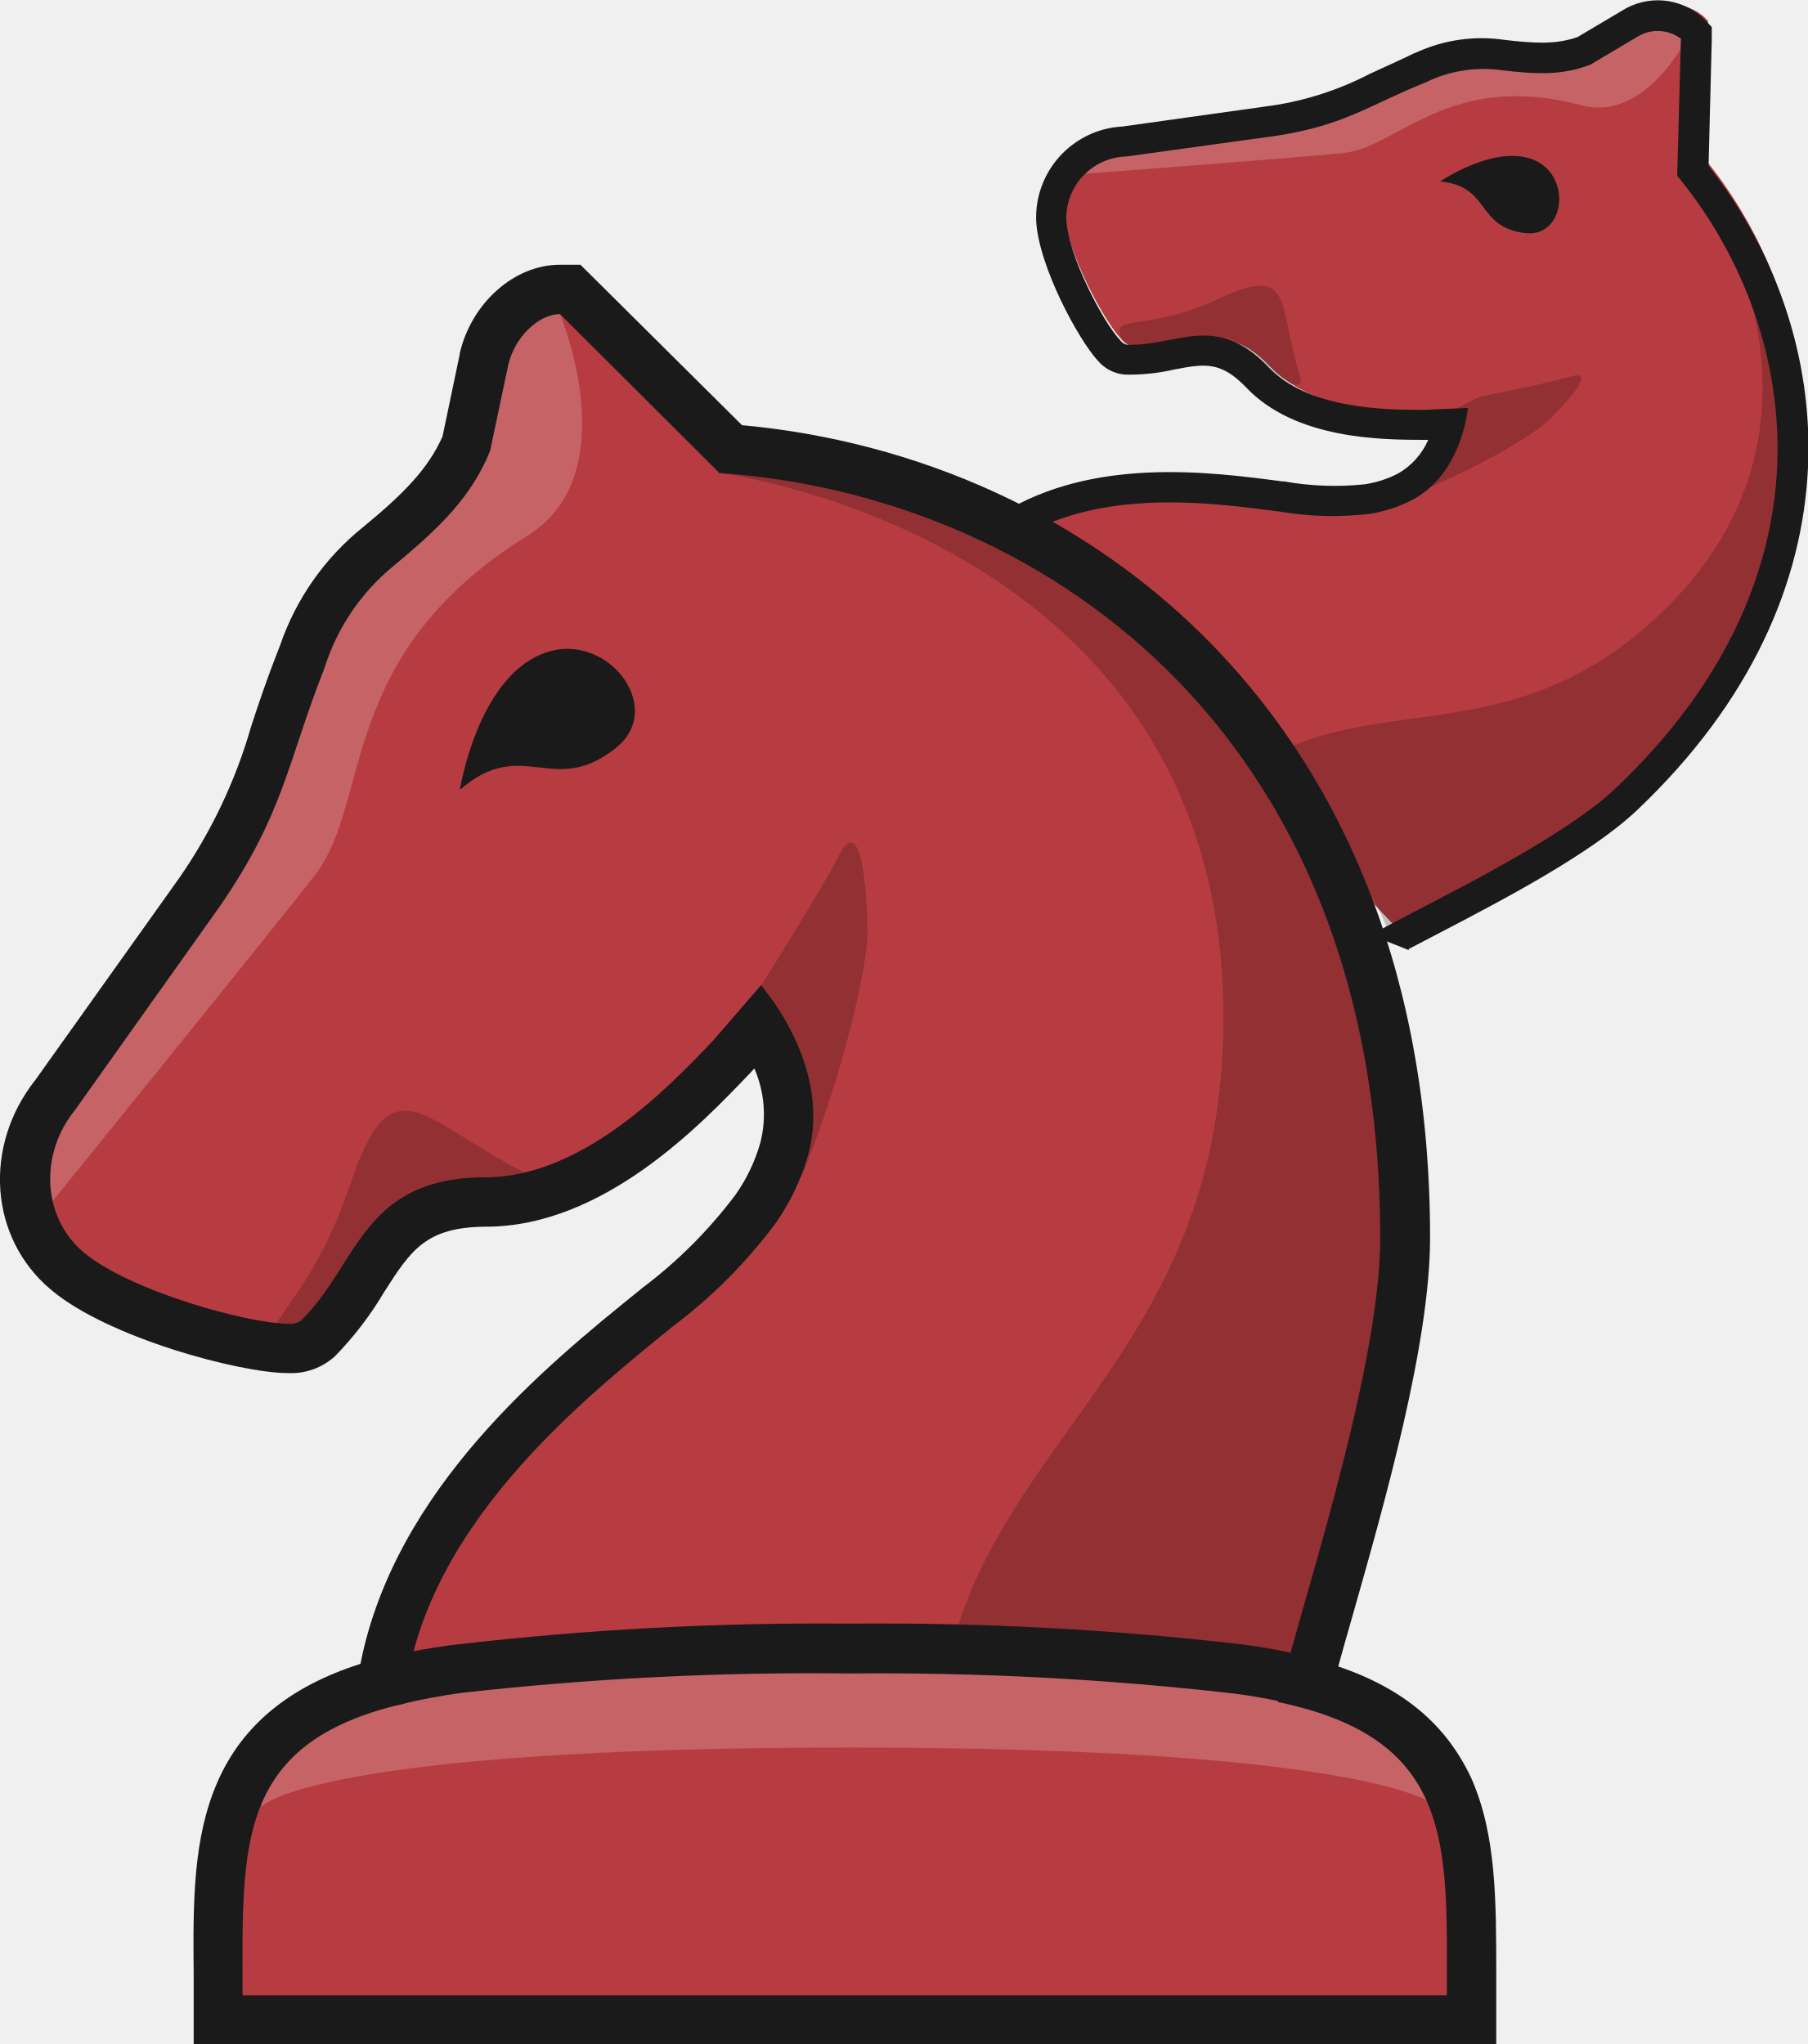
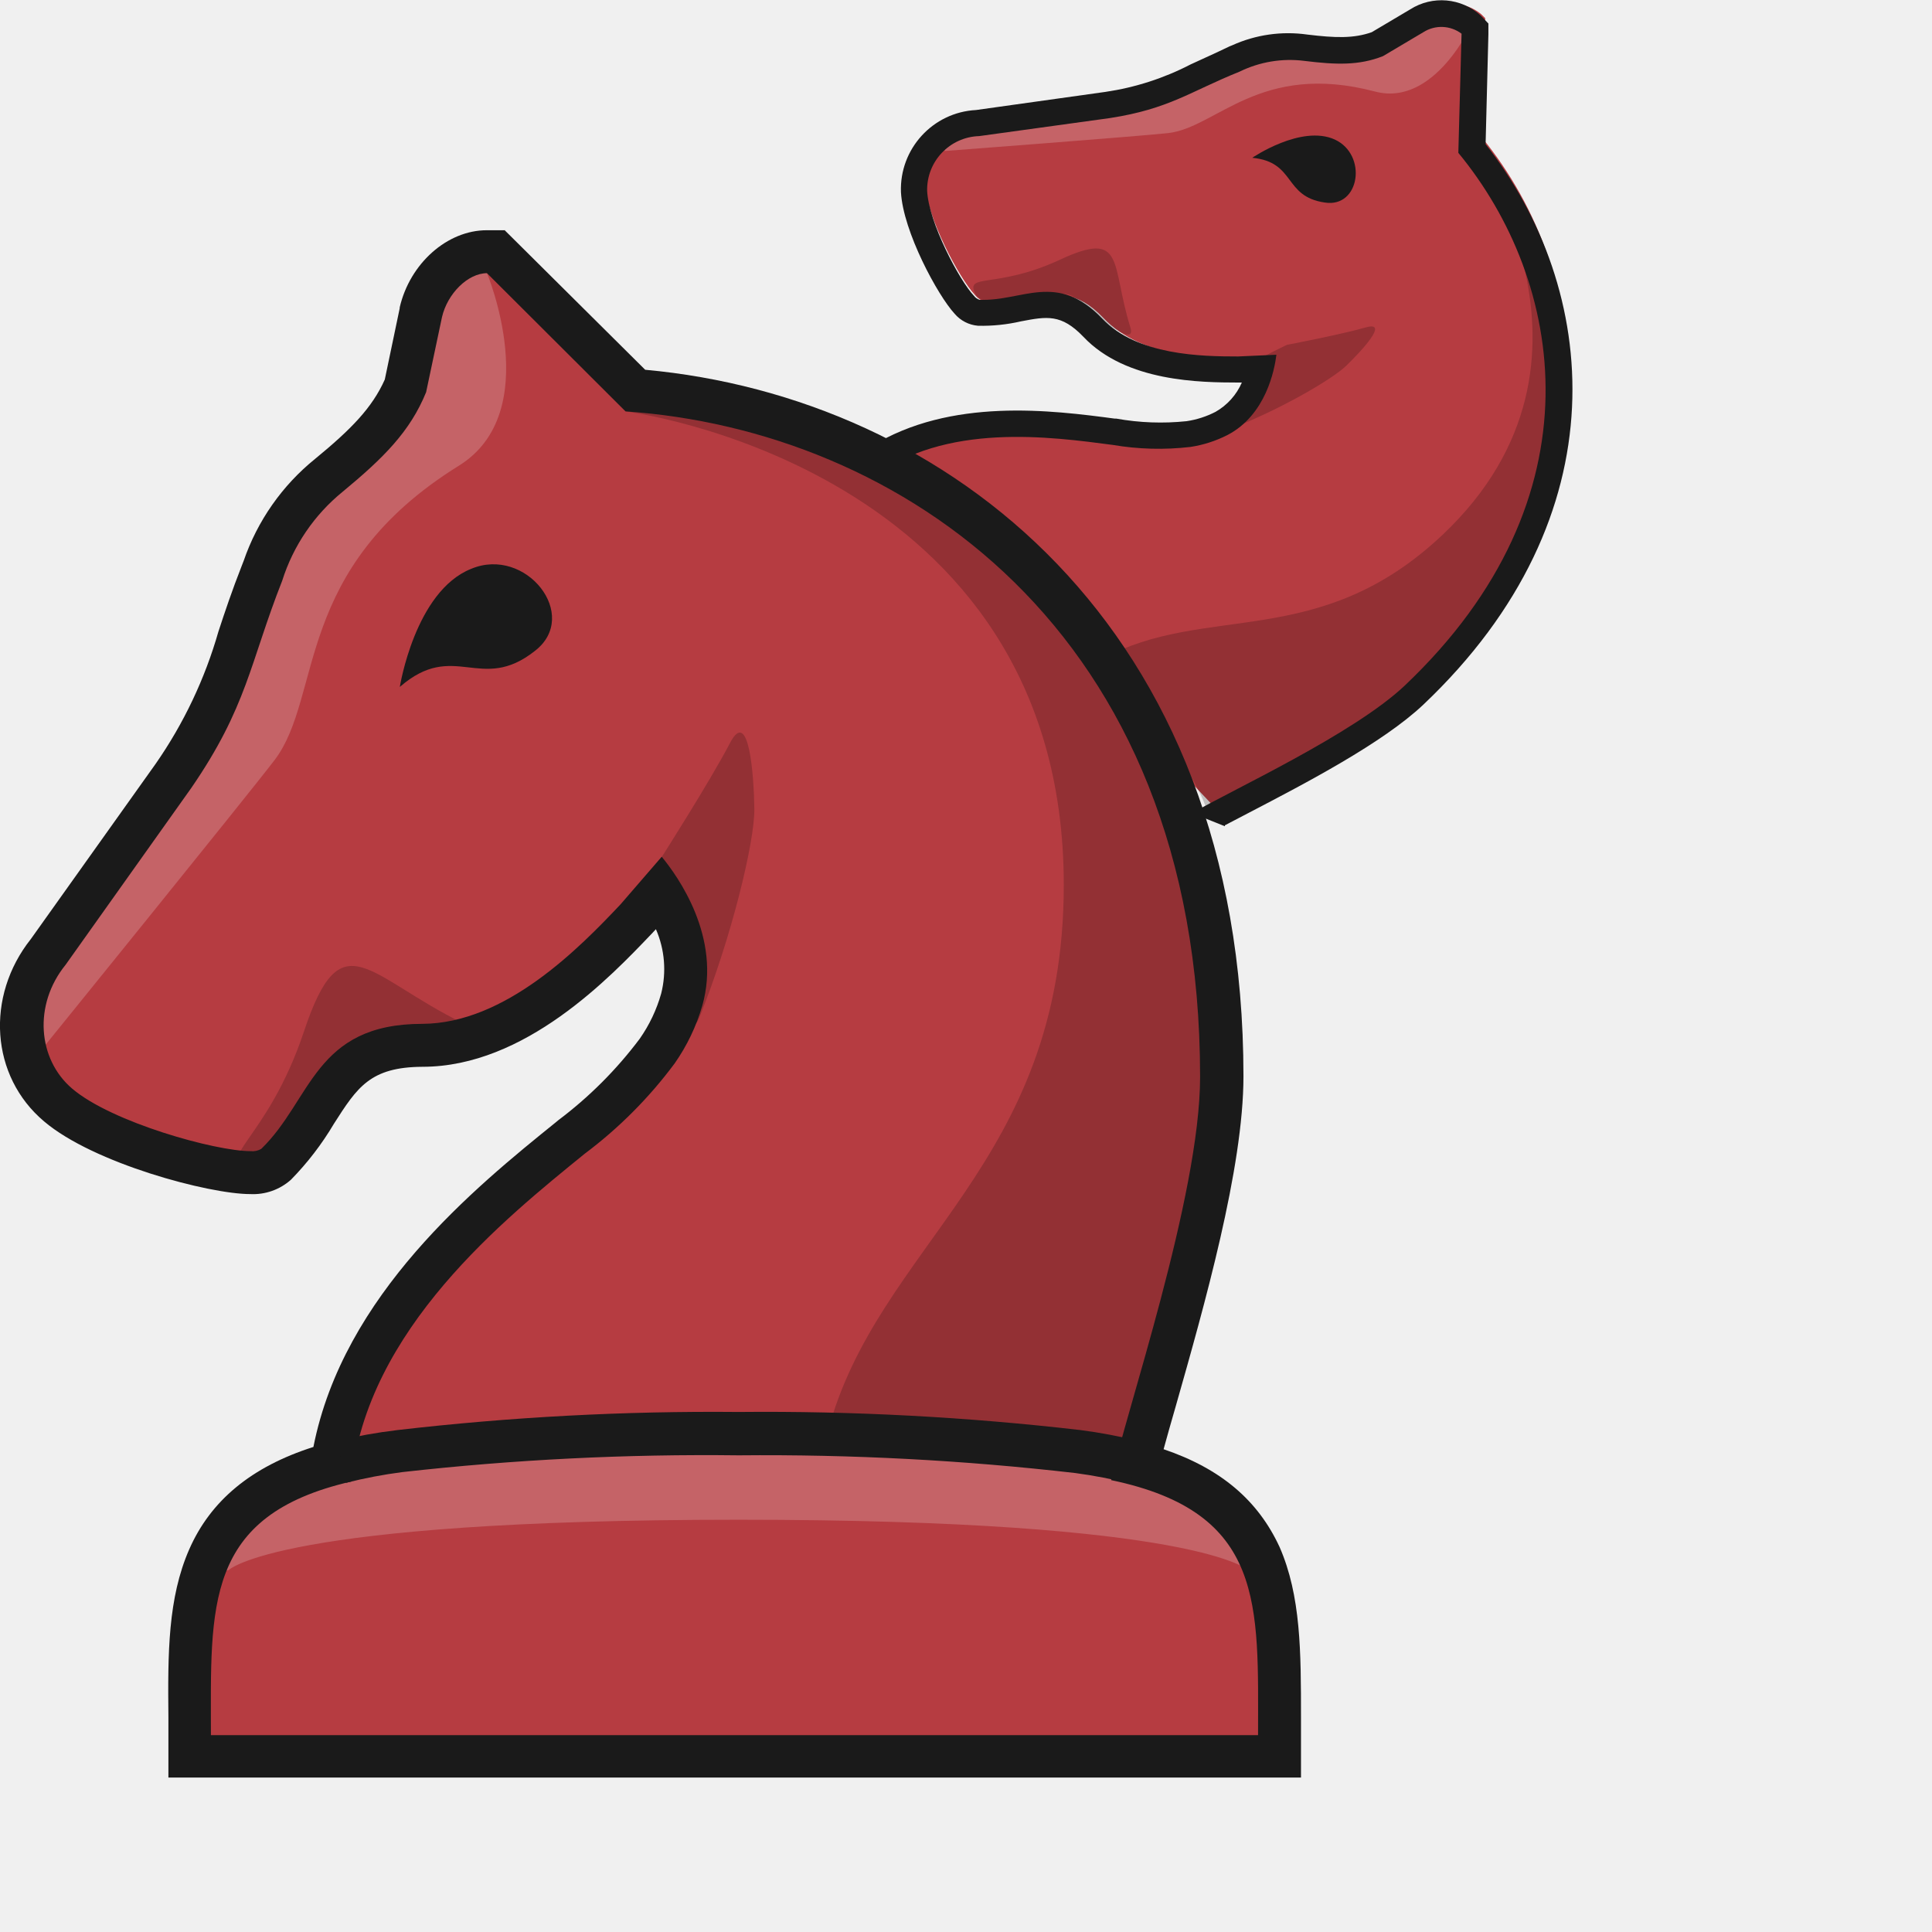
- <svg xmlns="http://www.w3.org/2000/svg" viewBox="0 0 146.44 165.61">
+ <svg xmlns="http://www.w3.org/2000/svg" viewBox="0 0 180 180">
  <defs>
    <style>.cls-1{fill:#b63c41;}.cls-2,.cls-5{opacity:0.2;}.cls-3,.cls-6{fill:#fff;}.cls-4{fill:#1a1a1a;}.cls-5,.cls-8{fill:#040000;}.cls-5,.cls-6,.cls-8{isolation:isolate;}.cls-6,.cls-7,.cls-8{opacity:0.2;}</style>
  </defs>
-   <g id="图层_2" data-name="图层 2">
-     <g id="图层_1-2" data-name="图层 1">
+   <g id="Layer_2" data-name="Layer 2">
+     <g id="Layer_1-2" data-name="Layer 1">
      <path class="cls-1" d="M113.37,75.43c.88-.49,2-1.08,3.3-1.75,5.19-2.7,12.3-6.4,16-9.87C141.3,55.62,146,46,146.17,36a36,36,0,0,0-8.09-23.17l.29-10.66V1.69L138,1.32A4.28,4.28,0,0,0,133,1l-3.65,2.23c-1.94.73-3.85.68-6.66.33a11.61,11.61,0,0,0-6.39,1l-.25.1c-1.39.56-2.56,1.11-3.59,1.58a26.42,26.42,0,0,1-8.25,2.67L92.06,10.54a6.21,6.21,0,0,0-5.93,6.38c.18,3.3,3.24,9,4.7,10.56a2.08,2.08,0,0,0,1.36.74,14.79,14.79,0,0,0,3.69-.39c2.56-.48,4.42-.82,6.92,1.79,3.65,3.86,10.33,3.88,13.53,3.89h0l2-.09a7.78,7.78,0,0,1-3.64,5.11,9.91,9.91,0,0,1-3.08,1,24.48,24.48,0,0,1-6.89-.19l-.15,0c-5.84-.78-15.52-2.09-22.64,2.9" />
      <g class="cls-2">
        <path class="cls-3" d="M128.11,8.53c5.59,1.47,9.06-6.39,9.06-6.39a3.05,3.05,0,0,0-3.86-.54l-3.68,2.25c-2.08.79-4.07.75-7,.39a10.93,10.93,0,0,0-6.07.9l-.25.11c-1.37.55-2.48,1.07-3.55,1.56a27.41,27.41,0,0,1-8.4,2.73L92.21,11.27h-.39A3.64,3.64,0,0,0,88,14.07s18.33-1.39,20.83-1.67C113.35,11.9,117.38,5.7,128.11,8.53Z" />
      </g>
      <path class="cls-4" d="M124.36,13c-3.13-1.42-7.69,1.7-7.69,1.7,4.09.4,2.87,3.61,6.76,4.17C126.7,19.39,127.43,14.42,124.36,13Z" />
      <path class="cls-5" d="M127.23,30.51c-2.31.66-7.33,1.62-7.33,1.62s-.83.39-2,1c0,0,1,.82-1.79,3.76-.72.77-3,3.66-1.46,3.06,4.57-1.77,9.45-4.59,10.78-5.88S129.53,29.85,127.23,30.51Z" />
      <path class="cls-5" d="M136.85,13.28s14.85,20.19-2.43,36.53c-11.57,10.94-22.07,6.3-31.78,11.6,0,0,8,8.62,9.82,14.1,0,0,14.83-6.34,21.34-12.5C140.46,56.71,156,32.47,136.85,13.28Z" />
      <path class="cls-5" d="M105.31,30.49c-1.84-5.9-.44-9.14-6.56-6.29-5.93,2.75-8.86,1.21-7.88,3.18s7.86-.94,9.21.32S106,32.7,105.31,30.49Z" />
      <path class="cls-4" d="M103.66,41.45a25.53,25.53,0,0,0,7.25.19,11.33,11.33,0,0,0,3.45-1.11c3.58-1.86,4.39-6.08,4.56-7.48l-3.56.16c-3.41,0-9.4-.09-12.66-3.52-4.23-4.43-7.45-1.59-11.44-1.76a1,1,0,0,1-.51-.36c-1.37-1.44-4.22-6.84-4.37-9.78a5,5,0,0,1,4.85-5.11L103.41,11c5.55-.86,7.44-2.46,12.09-4.33a10.65,10.65,0,0,1,6-1c3,.37,5.11.44,7.35-.44L132.61,3a3.12,3.12,0,0,1,3.56.14v0h0l-.3,11.1c9.82,11.9,13.51,32.1-5,49.64-4.79,4.53-16.22,9.78-19.81,11.88l3.06,1.22,0-.09,2.24-1.17c5.26-2.74,12.45-6.48,16.25-10.07,18.61-17.64,16.39-38.75,5.8-52.22l.26-10.24,0-1-.71-.74a5.42,5.42,0,0,0-6.57-.58l0,0L127.8,3c-1.68.59-3.36.54-6,.22a12.66,12.66,0,0,0-7,1l-.25.1C113.15,5,112,5.5,110.93,6A25.2,25.2,0,0,1,103,8.56L90.94,10.25a7.39,7.39,0,0,0-7,7.65c.2,3.68,3.43,9.63,5,11.33a3.21,3.21,0,0,0,2.18,1.12,16.12,16.12,0,0,0,4-.41c2.42-.46,3.75-.71,5.81,1.43,4,4.24,11,4.26,14.41,4.27h.36a5.8,5.8,0,0,1-2.45,2.73,8.62,8.62,0,0,1-2.7.87A23.26,23.26,0,0,1,104,39l-.15,0c-5.81-.77-15.27-2-22.68,2.59l0,3C88,39.29,98,40.71,103.66,41.45Z" />
      <path class="cls-1" d="M46.18,23.43h-.83c-2.72,0-5.43,2.48-6.16,5.64L37.74,36c-1.32,3.14-3.54,5.36-7.13,8.32A19.11,19.11,0,0,0,24.55,53l-.17.42c-.9,2.29-1.56,4.3-2.16,6.07A43.52,43.52,0,0,1,16.11,72.3L4.48,88.68C.86,93.19,1.26,99.44,5.4,103s14.4,6.3,17.9,6.3a3.33,3.33,0,0,0,2.42-.78,24.61,24.61,0,0,0,3.7-4.85c2.31-3.6,4-6.2,9.93-6.23,8.73,0,16.28-8,19.91-11.76h0l2.18-2.52c1.46,2.33,3.14,6.13,2,10.11A16.42,16.42,0,0,1,61.14,98a40.16,40.16,0,0,1-8,8l-.19.16c-7.52,6.08-20,16.15-22.08,30.28-13.33,3.64-13.3,12.93-13.27,23.62v3.61H119.21v-3.6c0-10.69.06-20-13.28-23.63.41-1.59,1-3.64,1.64-5.9,2.63-9.24,6.24-21.9,6.24-30.2,0-19.56-6.19-36-17.89-47.47A59,59,0,0,0,59.16,36.39L46.77,24Z" />
      <path class="cls-6" d="M68.82,141.59c43.07,0,47.54,4.75,47.54,4.75H117C115,136.16,92.46,135,92.46,135H45.35s-23.36.81-24.66,11.3h.59S25.75,141.59,68.82,141.59Z" />
      <g class="cls-7">
        <path class="cls-3" d="M42.75,43.39c8.06-5,2.6-18,2.6-18a5,5,0,0,0-5,4l-1.46,6.92c-1.41,3.38-3.71,5.7-7.46,8.8a18.12,18.12,0,0,0-5.76,8.26l-.16.42c-.89,2.26-1.52,4.17-2.14,6a44.32,44.32,0,0,1-6.22,13.1L5.53,89.32c-.15.15-.3.31-.44.47a6,6,0,0,0-1,7.74s19-23.45,21.51-26.74C30.11,64.81,27.27,53,42.75,43.39Z" />
      </g>
      <path class="cls-4" d="M43.89,53C38.66,55.09,37.25,64,37.25,64c5.08-4.42,7.53.65,12.59-3.36C54.11,57.34,49,50.85,43.89,53Z" />
      <path class="cls-8" d="M68,69.25c-1.82,3.49-6.33,10.57-6.33,10.57s-.47,1.43-1,3.46c0,0,2.08-.23,2.47,6.39.1,1.72.93,7.76,2,5.18,3-7.44,5.18-16.44,5.14-19.49S69.79,65.76,68,69.25Z" />
      <path class="cls-8" d="M58.28,38.33S99.11,43.4,99.11,82.44c0,26.14-17.38,33.44-22,51,0,0,19.33.15,27.88,4.19,0,0,9.18-24.84,9.18-39.56C114.16,83,102.72,37.18,58.28,38.33Z" />
      <path class="cls-8" d="M43.23,95.38c-9.11-4.47-11.41-9.79-14.91.72-3.4,10.18-8.55,11.93-5.09,13S31,98.65,34,98.46,46.64,97.05,43.23,95.38Z" />
      <path class="cls-4" d="M45.35,25.43l12.93,12.9c25.26,1.71,53.53,20.1,53.53,62,0,11.12-7,31.49-8.29,37.57,14.39,3,13.69,11.63,13.69,23.76H19.65c0-12-.68-20.47,13.08-23.63,1.38-14.19,14.38-24.54,21.72-30.52a41.27,41.27,0,0,0,8.41-8.44,18.21,18.21,0,0,0,2.57-5.37c1.82-6.37-2.3-12.09-3.78-13.88l-3.83,4.43C54,88.3,47.11,95.36,39.34,95.39c-10.05,0-10.29,7.09-15,11.65a1.65,1.65,0,0,1-1,.21c-3.27,0-12.92-2.68-16.61-5.82-3.22-2.74-3.64-7.82-.62-11.54l11.7-16.46c5.23-7.6,5.46-11.65,8.48-19.32a17.46,17.46,0,0,1,5.64-8.3c3.81-3.15,6.28-5.61,7.77-9.27l1.48-7c.5-2.16,2.39-4.09,4.21-4.09m1.66-4h-1.7c-3.68,0-7.16,3.09-8.11,7.19v.08l-1.39,6.64C34.67,38,32.71,40,29.36,42.75a21,21,0,0,0-6.66,9.51l-.16.41c-.92,2.34-1.6,4.37-2.19,6.17a41.55,41.55,0,0,1-5.86,12.34L2.88,87.48c-4.25,5.35-3.77,12.79,1.23,17,4.6,3.91,15.36,6.77,19.2,6.77a5.29,5.29,0,0,0,3.8-1.34,27.34,27.34,0,0,0,4-5.21c2.18-3.41,3.38-5.28,8.25-5.31C48.94,99.39,56.89,91,60.71,87l.07-.07.06-.07.27-.29a9.3,9.3,0,0,1,.49,6,13.94,13.94,0,0,1-2,4.21A38.11,38.11,0,0,1,52,104.38l-.19.16C44.25,110.64,32,120.6,29.2,134.81c-5.78,1.84-9.58,5-11.57,9.54s-2,9.68-1.94,15.66v5.6H121.21V160c0-6.07,0-11.32-2-15.88-2-4.32-5.44-7.28-10.8-9.1.33-1.2.71-2.56,1.13-4,2.66-9.36,6.31-22.17,6.31-30.75,0-42.1-27.74-63.26-55.74-65.82L48.18,22.6,47,21.43Z" />
      <path class="cls-4" d="M68.82,135.59a252.74,252.74,0,0,1,31.36,1.65,44.94,44.94,0,0,1,5.17,1l.66-4a47.93,47.93,0,0,0-5.32-1,255.07,255.07,0,0,0-31.87-1.69h0A255.12,255.12,0,0,0,37,133.24a48,48,0,0,0-5.58,1l.82,3.91a44.74,44.74,0,0,1,5.26-1A252.77,252.77,0,0,1,68.82,135.59Z" />
    </g>
  </g>
</svg>
